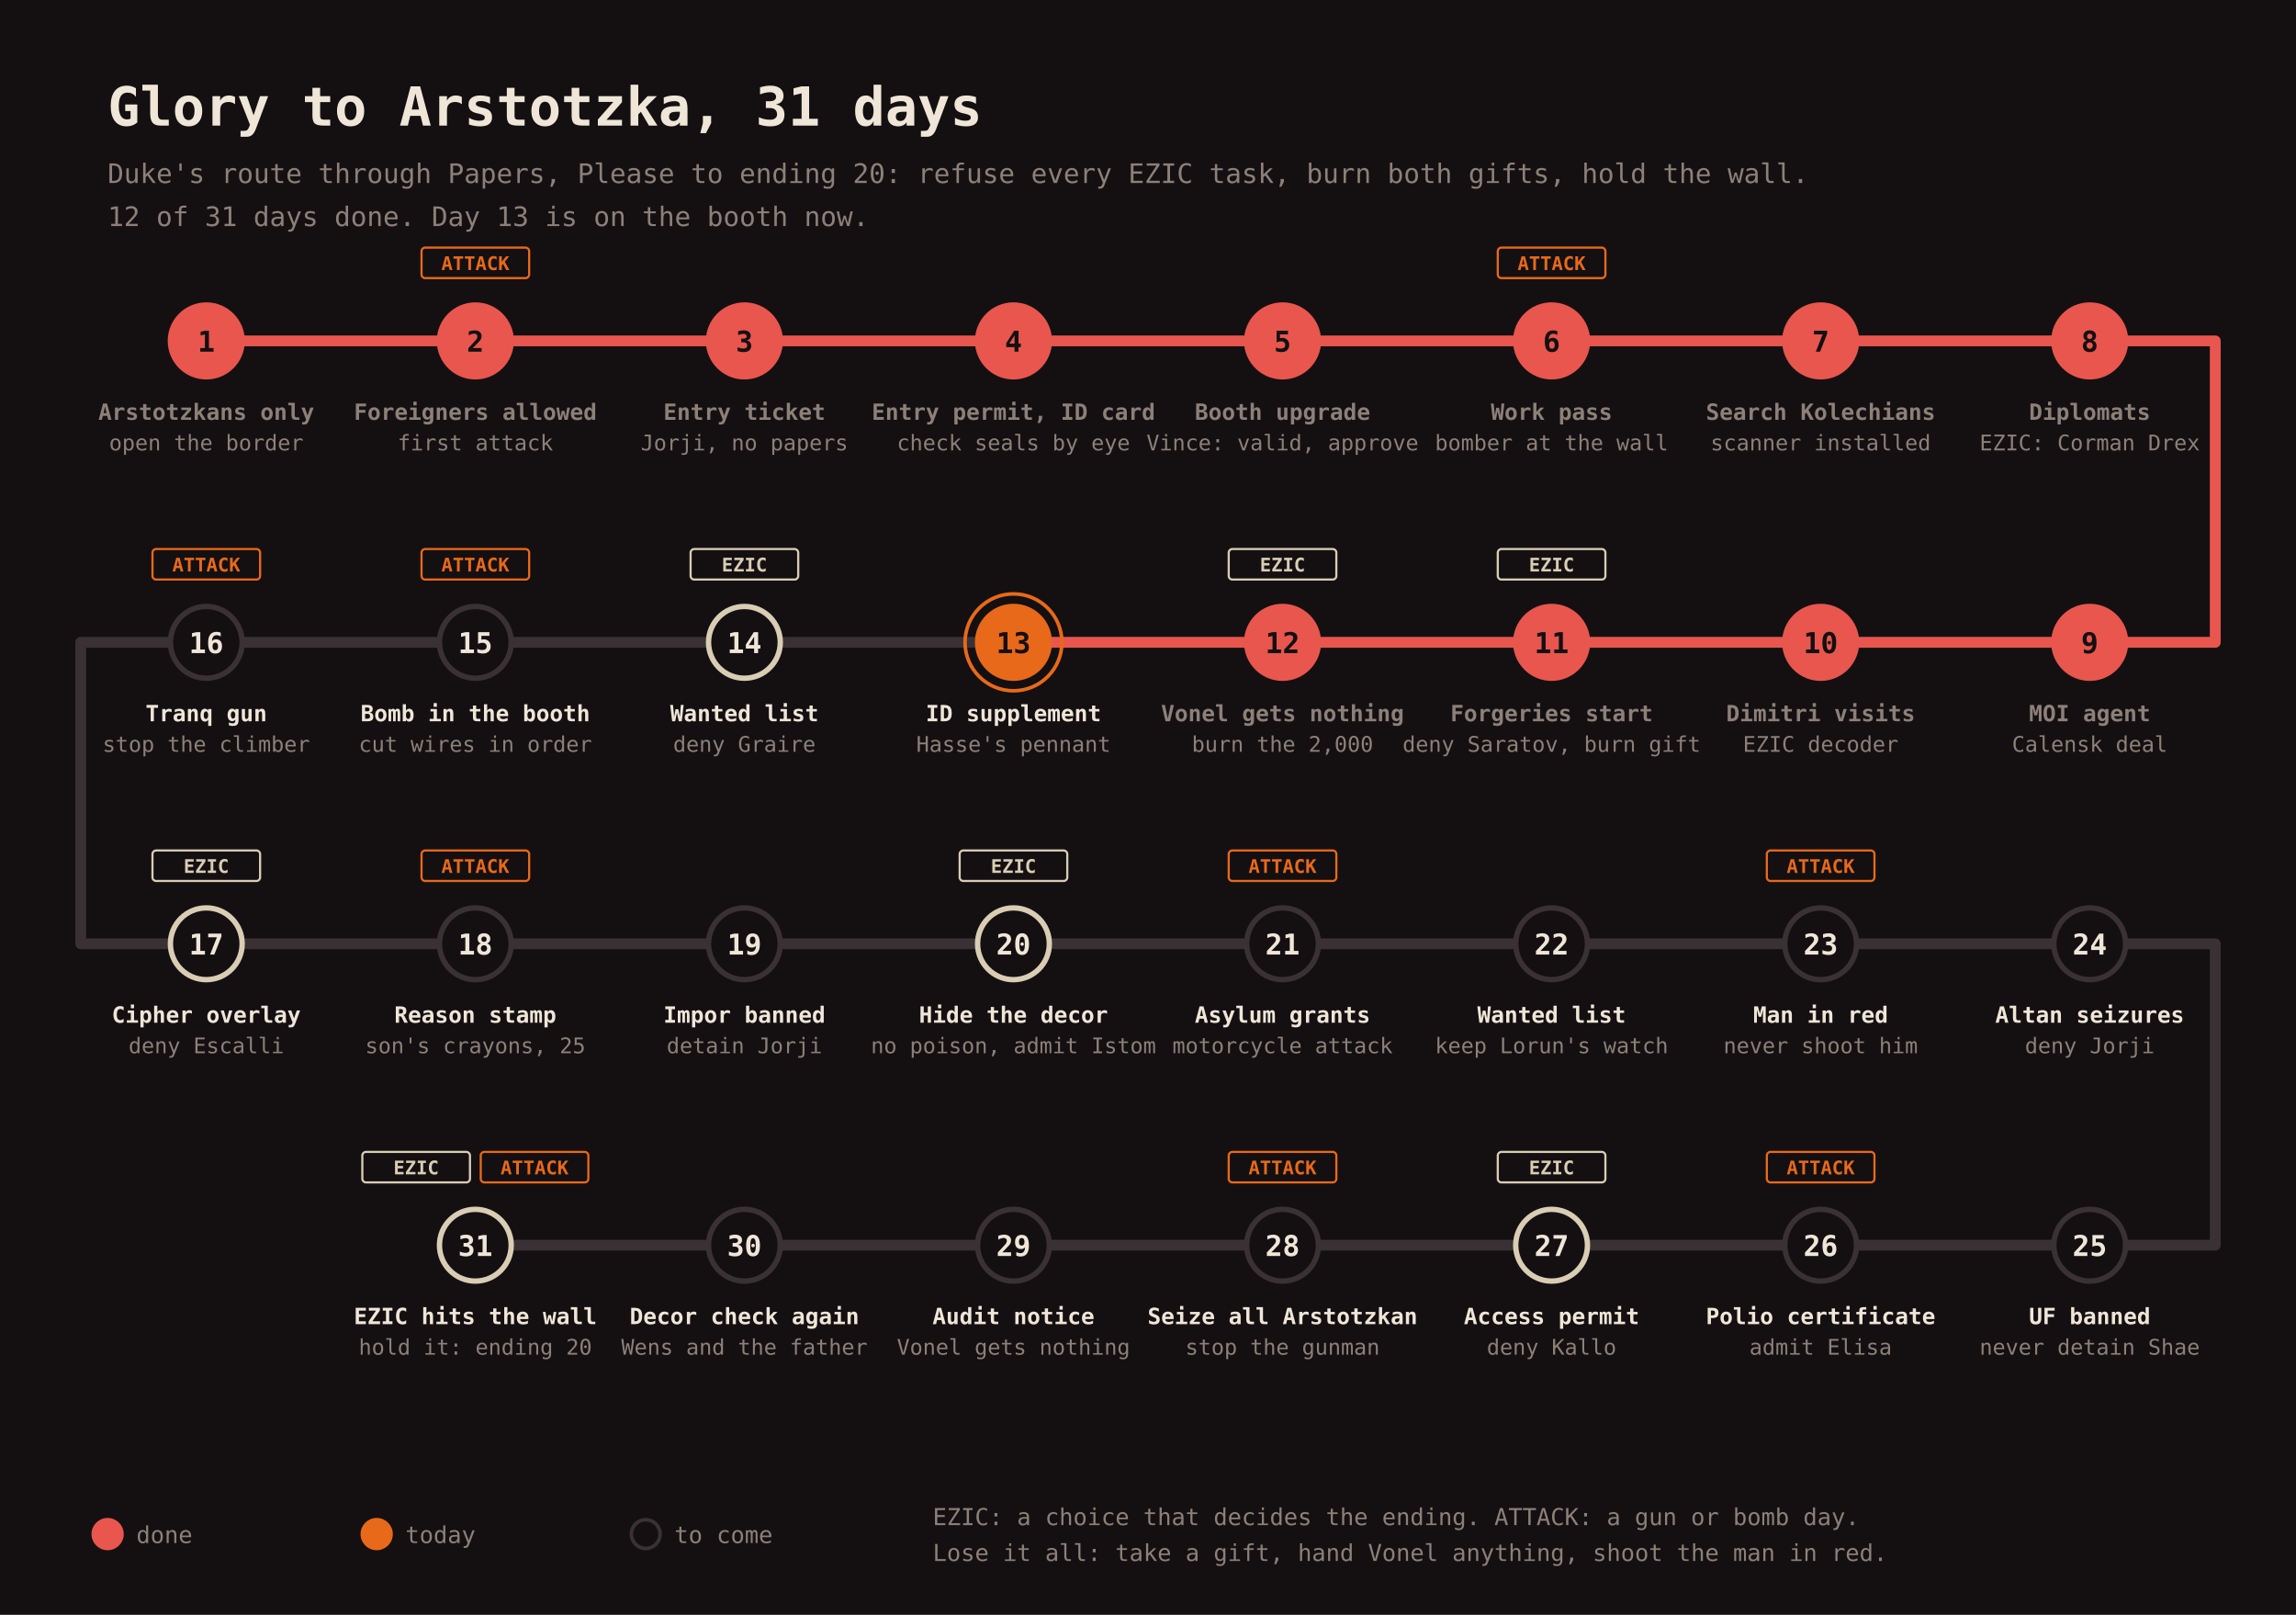
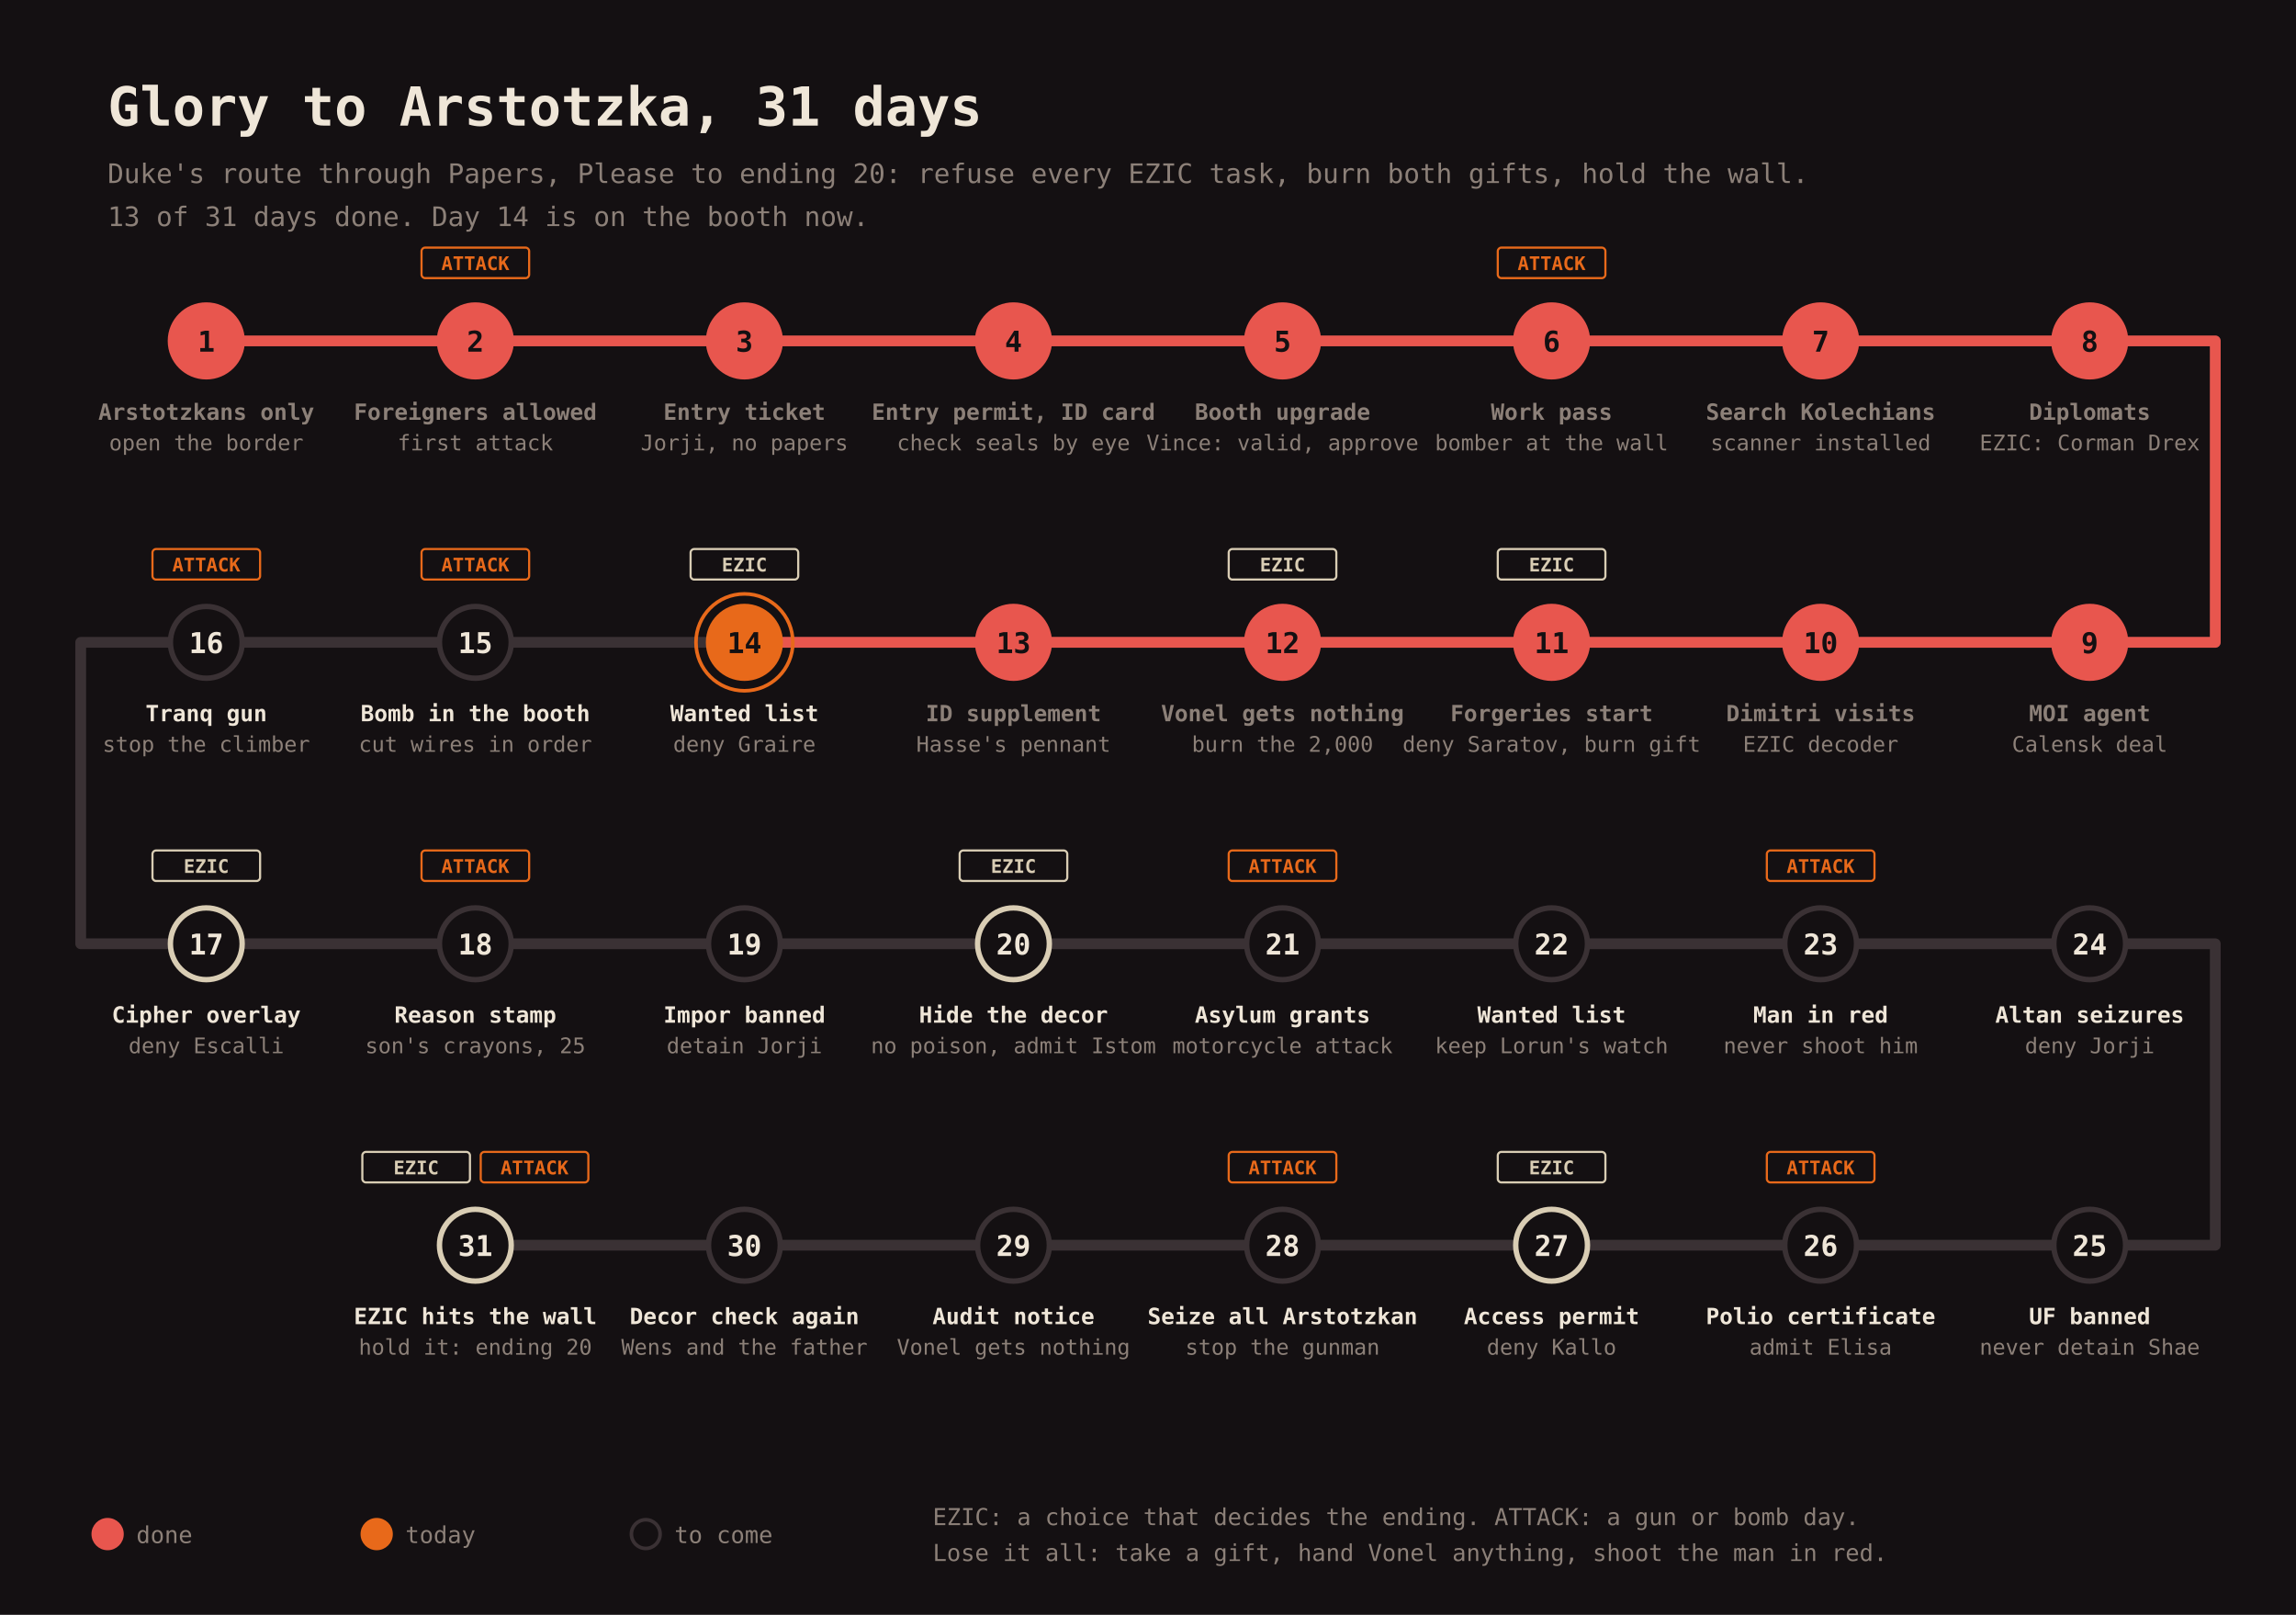
<svg xmlns="http://www.w3.org/2000/svg" width="1280" height="900" viewBox="0 0 1280 900" font-family="Menlo, monospace">
  <rect width="1280" height="900" fill="#141012" />
  <text x="60" y="70" fill="#efe6d8" font-size="30" font-weight="700">Glory to Arstotzka, 31 days</text>
  <text x="60" y="102" fill="#8c8078" font-size="15">Duke's route through Papers, Please to ending 20: refuse every EZIC task, burn both gifts, hold the wall.</text>
-   <text x="60" y="126" fill="#8c8078" font-size="15">12 of 31 days done. Day 13 is on the booth now.</text>
+   <text x="60" y="126" fill="#8c8078" font-size="15">13 of 31 days done. Day 14 is on the booth now.</text>
  <polyline points="115,190 265,190 415,190 565,190 715,190 865,190 1015,190 1165,190 1235,190 1235,358 1165,358 1015,358 865,358 715,358 565,358 415,358 265,358 115,358 45,358 45,526 115,526 265,526 415,526 565,526 715,526 865,526 1015,526 1165,526 1235,526 1235,694 1165,694 1015,694 865,694 715,694 565,694 415,694 265,694" fill="none" stroke="#3a3134" stroke-width="6" stroke-linejoin="round" />
-   <polyline points="115,190 265,190 415,190 565,190 715,190 865,190 1015,190 1165,190 1235,190 1235,358 1165,358 1015,358 865,358 715,358 565,358" fill="none" stroke="#e8564e" stroke-width="6" stroke-linejoin="round" />
+   <polyline points="115,190 265,190 415,190 565,190 715,190 865,190 1015,190 1165,190 1235,190 1235,358 1165,358 1015,358 865,358 715,358 565,358 415,358" fill="none" stroke="#e8564e" stroke-width="6" stroke-linejoin="round" />
  <circle cx="115" cy="190" r="20" fill="#e8564e" stroke="#e8564e" stroke-width="3" />
  <text x="115" y="196" text-anchor="middle" fill="#141012" font-size="16" font-weight="700">1</text>
  <text x="115" y="234" text-anchor="middle" fill="#8c8078" font-size="12.5" font-weight="700">Arstotzkans only</text>
  <text x="115" y="251" text-anchor="middle" fill="#8c8078" font-size="12">open the border</text>
  <circle cx="265" cy="190" r="20" fill="#e8564e" stroke="#e8564e" stroke-width="3" />
  <text x="265" y="196" text-anchor="middle" fill="#141012" font-size="16" font-weight="700">2</text>
  <rect x="235.0" y="138" width="60" height="17" rx="2" fill="none" stroke="#e8691a" stroke-width="1.2" />
  <text x="265.0" y="150.5" text-anchor="middle" fill="#e8691a" font-size="10.5" font-weight="700">ATTACK</text>
  <text x="265" y="234" text-anchor="middle" fill="#8c8078" font-size="12.5" font-weight="700">Foreigners allowed</text>
  <text x="265" y="251" text-anchor="middle" fill="#8c8078" font-size="12">first attack</text>
  <circle cx="415" cy="190" r="20" fill="#e8564e" stroke="#e8564e" stroke-width="3" />
  <text x="415" y="196" text-anchor="middle" fill="#141012" font-size="16" font-weight="700">3</text>
  <text x="415" y="234" text-anchor="middle" fill="#8c8078" font-size="12.5" font-weight="700">Entry ticket</text>
  <text x="415" y="251" text-anchor="middle" fill="#8c8078" font-size="12">Jorji, no papers</text>
  <circle cx="565" cy="190" r="20" fill="#e8564e" stroke="#e8564e" stroke-width="3" />
  <text x="565" y="196" text-anchor="middle" fill="#141012" font-size="16" font-weight="700">4</text>
  <text x="565" y="234" text-anchor="middle" fill="#8c8078" font-size="12.5" font-weight="700">Entry permit, ID card</text>
  <text x="565" y="251" text-anchor="middle" fill="#8c8078" font-size="12">check seals by eye</text>
  <circle cx="715" cy="190" r="20" fill="#e8564e" stroke="#e8564e" stroke-width="3" />
  <text x="715" y="196" text-anchor="middle" fill="#141012" font-size="16" font-weight="700">5</text>
  <text x="715" y="234" text-anchor="middle" fill="#8c8078" font-size="12.5" font-weight="700">Booth upgrade</text>
  <text x="715" y="251" text-anchor="middle" fill="#8c8078" font-size="12">Vince: valid, approve</text>
  <circle cx="865" cy="190" r="20" fill="#e8564e" stroke="#e8564e" stroke-width="3" />
  <text x="865" y="196" text-anchor="middle" fill="#141012" font-size="16" font-weight="700">6</text>
  <rect x="835.0" y="138" width="60" height="17" rx="2" fill="none" stroke="#e8691a" stroke-width="1.2" />
  <text x="865.0" y="150.5" text-anchor="middle" fill="#e8691a" font-size="10.5" font-weight="700">ATTACK</text>
  <text x="865" y="234" text-anchor="middle" fill="#8c8078" font-size="12.5" font-weight="700">Work pass</text>
  <text x="865" y="251" text-anchor="middle" fill="#8c8078" font-size="12">bomber at the wall</text>
  <circle cx="1015" cy="190" r="20" fill="#e8564e" stroke="#e8564e" stroke-width="3" />
  <text x="1015" y="196" text-anchor="middle" fill="#141012" font-size="16" font-weight="700">7</text>
  <text x="1015" y="234" text-anchor="middle" fill="#8c8078" font-size="12.5" font-weight="700">Search Kolechians</text>
  <text x="1015" y="251" text-anchor="middle" fill="#8c8078" font-size="12">scanner installed</text>
  <circle cx="1165" cy="190" r="20" fill="#e8564e" stroke="#e8564e" stroke-width="3" />
  <text x="1165" y="196" text-anchor="middle" fill="#141012" font-size="16" font-weight="700">8</text>
  <text x="1165" y="234" text-anchor="middle" fill="#8c8078" font-size="12.5" font-weight="700">Diplomats</text>
  <text x="1165" y="251" text-anchor="middle" fill="#8c8078" font-size="12">EZIC: Corman Drex</text>
  <circle cx="1165" cy="358" r="20" fill="#e8564e" stroke="#e8564e" stroke-width="3" />
  <text x="1165" y="364" text-anchor="middle" fill="#141012" font-size="16" font-weight="700">9</text>
  <text x="1165" y="402" text-anchor="middle" fill="#8c8078" font-size="12.5" font-weight="700">MOI agent</text>
  <text x="1165" y="419" text-anchor="middle" fill="#8c8078" font-size="12">Calensk deal</text>
  <circle cx="1015" cy="358" r="20" fill="#e8564e" stroke="#e8564e" stroke-width="3" />
  <text x="1015" y="364" text-anchor="middle" fill="#141012" font-size="16" font-weight="700">10</text>
  <text x="1015" y="402" text-anchor="middle" fill="#8c8078" font-size="12.5" font-weight="700">Dimitri visits</text>
  <text x="1015" y="419" text-anchor="middle" fill="#8c8078" font-size="12">EZIC decoder</text>
  <circle cx="865" cy="358" r="20" fill="#e8564e" stroke="#e8564e" stroke-width="3" />
  <text x="865" y="364" text-anchor="middle" fill="#141012" font-size="16" font-weight="700">11</text>
  <rect x="835.0" y="306" width="60" height="17" rx="2" fill="none" stroke="#d9cdb4" stroke-width="1.2" />
  <text x="865.0" y="318.5" text-anchor="middle" fill="#d9cdb4" font-size="10.5" font-weight="700">EZIC</text>
  <text x="865" y="402" text-anchor="middle" fill="#8c8078" font-size="12.5" font-weight="700">Forgeries start</text>
  <text x="865" y="419" text-anchor="middle" fill="#8c8078" font-size="12">deny Saratov, burn gift</text>
  <circle cx="715" cy="358" r="20" fill="#e8564e" stroke="#e8564e" stroke-width="3" />
  <text x="715" y="364" text-anchor="middle" fill="#141012" font-size="16" font-weight="700">12</text>
  <rect x="685.0" y="306" width="60" height="17" rx="2" fill="none" stroke="#d9cdb4" stroke-width="1.2" />
  <text x="715.0" y="318.5" text-anchor="middle" fill="#d9cdb4" font-size="10.5" font-weight="700">EZIC</text>
  <text x="715" y="402" text-anchor="middle" fill="#8c8078" font-size="12.5" font-weight="700">Vonel gets nothing</text>
  <text x="715" y="419" text-anchor="middle" fill="#8c8078" font-size="12">burn the 2,000</text>
-   <circle cx="565" cy="358" r="27" fill="none" stroke="#e8691a" stroke-width="2" />
-   <circle cx="565" cy="358" r="20" fill="#e8691a" stroke="#e8691a" stroke-width="3" />
+   <circle cx="565" cy="358" r="20" fill="#e8564e" stroke="#e8564e" stroke-width="3" />
  <text x="565" y="364" text-anchor="middle" fill="#141012" font-size="16" font-weight="700">13</text>
-   <text x="565" y="402" text-anchor="middle" fill="#efe6d8" font-size="12.5" font-weight="700">ID supplement</text>
+   <text x="565" y="402" text-anchor="middle" fill="#8c8078" font-size="12.5" font-weight="700">ID supplement</text>
  <text x="565" y="419" text-anchor="middle" fill="#8c8078" font-size="12">Hasse's pennant</text>
-   <circle cx="415" cy="358" r="20" fill="#141012" stroke="#d9cdb4" stroke-width="3" />
-   <text x="415" y="364" text-anchor="middle" fill="#efe6d8" font-size="16" font-weight="700">14</text>
+   <circle cx="415" cy="358" r="27" fill="none" stroke="#e8691a" stroke-width="2" />
+   <circle cx="415" cy="358" r="20" fill="#e8691a" stroke="#e8691a" stroke-width="3" />
+   <text x="415" y="364" text-anchor="middle" fill="#141012" font-size="16" font-weight="700">14</text>
  <rect x="385.0" y="306" width="60" height="17" rx="2" fill="none" stroke="#d9cdb4" stroke-width="1.2" />
  <text x="415.0" y="318.5" text-anchor="middle" fill="#d9cdb4" font-size="10.5" font-weight="700">EZIC</text>
  <text x="415" y="402" text-anchor="middle" fill="#efe6d8" font-size="12.5" font-weight="700">Wanted list</text>
  <text x="415" y="419" text-anchor="middle" fill="#8c8078" font-size="12">deny Graire</text>
  <circle cx="265" cy="358" r="20" fill="#141012" stroke="#3a3134" stroke-width="3" />
  <text x="265" y="364" text-anchor="middle" fill="#efe6d8" font-size="16" font-weight="700">15</text>
  <rect x="235.0" y="306" width="60" height="17" rx="2" fill="none" stroke="#e8691a" stroke-width="1.2" />
  <text x="265.0" y="318.5" text-anchor="middle" fill="#e8691a" font-size="10.5" font-weight="700">ATTACK</text>
  <text x="265" y="402" text-anchor="middle" fill="#efe6d8" font-size="12.5" font-weight="700">Bomb in the booth</text>
  <text x="265" y="419" text-anchor="middle" fill="#8c8078" font-size="12">cut wires in order</text>
  <circle cx="115" cy="358" r="20" fill="#141012" stroke="#3a3134" stroke-width="3" />
  <text x="115" y="364" text-anchor="middle" fill="#efe6d8" font-size="16" font-weight="700">16</text>
  <rect x="85.0" y="306" width="60" height="17" rx="2" fill="none" stroke="#e8691a" stroke-width="1.2" />
  <text x="115.0" y="318.5" text-anchor="middle" fill="#e8691a" font-size="10.5" font-weight="700">ATTACK</text>
  <text x="115" y="402" text-anchor="middle" fill="#efe6d8" font-size="12.5" font-weight="700">Tranq gun</text>
  <text x="115" y="419" text-anchor="middle" fill="#8c8078" font-size="12">stop the climber</text>
  <circle cx="115" cy="526" r="20" fill="#141012" stroke="#d9cdb4" stroke-width="3" />
  <text x="115" y="532" text-anchor="middle" fill="#efe6d8" font-size="16" font-weight="700">17</text>
  <rect x="85.0" y="474" width="60" height="17" rx="2" fill="none" stroke="#d9cdb4" stroke-width="1.2" />
  <text x="115.0" y="486.5" text-anchor="middle" fill="#d9cdb4" font-size="10.5" font-weight="700">EZIC</text>
  <text x="115" y="570" text-anchor="middle" fill="#efe6d8" font-size="12.5" font-weight="700">Cipher overlay</text>
  <text x="115" y="587" text-anchor="middle" fill="#8c8078" font-size="12">deny Escalli</text>
  <circle cx="265" cy="526" r="20" fill="#141012" stroke="#3a3134" stroke-width="3" />
  <text x="265" y="532" text-anchor="middle" fill="#efe6d8" font-size="16" font-weight="700">18</text>
  <rect x="235.0" y="474" width="60" height="17" rx="2" fill="none" stroke="#e8691a" stroke-width="1.2" />
  <text x="265.0" y="486.5" text-anchor="middle" fill="#e8691a" font-size="10.5" font-weight="700">ATTACK</text>
  <text x="265" y="570" text-anchor="middle" fill="#efe6d8" font-size="12.5" font-weight="700">Reason stamp</text>
  <text x="265" y="587" text-anchor="middle" fill="#8c8078" font-size="12">son's crayons, 25</text>
  <circle cx="415" cy="526" r="20" fill="#141012" stroke="#3a3134" stroke-width="3" />
  <text x="415" y="532" text-anchor="middle" fill="#efe6d8" font-size="16" font-weight="700">19</text>
  <text x="415" y="570" text-anchor="middle" fill="#efe6d8" font-size="12.5" font-weight="700">Impor banned</text>
  <text x="415" y="587" text-anchor="middle" fill="#8c8078" font-size="12">detain Jorji</text>
  <circle cx="565" cy="526" r="20" fill="#141012" stroke="#d9cdb4" stroke-width="3" />
  <text x="565" y="532" text-anchor="middle" fill="#efe6d8" font-size="16" font-weight="700">20</text>
  <rect x="535.0" y="474" width="60" height="17" rx="2" fill="none" stroke="#d9cdb4" stroke-width="1.2" />
  <text x="565.0" y="486.5" text-anchor="middle" fill="#d9cdb4" font-size="10.5" font-weight="700">EZIC</text>
  <text x="565" y="570" text-anchor="middle" fill="#efe6d8" font-size="12.5" font-weight="700">Hide the decor</text>
  <text x="565" y="587" text-anchor="middle" fill="#8c8078" font-size="12">no poison, admit Istom</text>
  <circle cx="715" cy="526" r="20" fill="#141012" stroke="#3a3134" stroke-width="3" />
  <text x="715" y="532" text-anchor="middle" fill="#efe6d8" font-size="16" font-weight="700">21</text>
  <rect x="685.0" y="474" width="60" height="17" rx="2" fill="none" stroke="#e8691a" stroke-width="1.2" />
  <text x="715.0" y="486.5" text-anchor="middle" fill="#e8691a" font-size="10.5" font-weight="700">ATTACK</text>
  <text x="715" y="570" text-anchor="middle" fill="#efe6d8" font-size="12.5" font-weight="700">Asylum grants</text>
  <text x="715" y="587" text-anchor="middle" fill="#8c8078" font-size="12">motorcycle attack</text>
  <circle cx="865" cy="526" r="20" fill="#141012" stroke="#3a3134" stroke-width="3" />
  <text x="865" y="532" text-anchor="middle" fill="#efe6d8" font-size="16" font-weight="700">22</text>
  <text x="865" y="570" text-anchor="middle" fill="#efe6d8" font-size="12.5" font-weight="700">Wanted list</text>
  <text x="865" y="587" text-anchor="middle" fill="#8c8078" font-size="12">keep Lorun's watch</text>
  <circle cx="1015" cy="526" r="20" fill="#141012" stroke="#3a3134" stroke-width="3" />
  <text x="1015" y="532" text-anchor="middle" fill="#efe6d8" font-size="16" font-weight="700">23</text>
  <rect x="985.0" y="474" width="60" height="17" rx="2" fill="none" stroke="#e8691a" stroke-width="1.2" />
  <text x="1015.0" y="486.5" text-anchor="middle" fill="#e8691a" font-size="10.5" font-weight="700">ATTACK</text>
  <text x="1015" y="570" text-anchor="middle" fill="#efe6d8" font-size="12.5" font-weight="700">Man in red</text>
  <text x="1015" y="587" text-anchor="middle" fill="#8c8078" font-size="12">never shoot him</text>
  <circle cx="1165" cy="526" r="20" fill="#141012" stroke="#3a3134" stroke-width="3" />
  <text x="1165" y="532" text-anchor="middle" fill="#efe6d8" font-size="16" font-weight="700">24</text>
  <text x="1165" y="570" text-anchor="middle" fill="#efe6d8" font-size="12.5" font-weight="700">Altan seizures</text>
  <text x="1165" y="587" text-anchor="middle" fill="#8c8078" font-size="12">deny Jorji</text>
  <circle cx="1165" cy="694" r="20" fill="#141012" stroke="#3a3134" stroke-width="3" />
  <text x="1165" y="700" text-anchor="middle" fill="#efe6d8" font-size="16" font-weight="700">25</text>
  <text x="1165" y="738" text-anchor="middle" fill="#efe6d8" font-size="12.5" font-weight="700">UF banned</text>
  <text x="1165" y="755" text-anchor="middle" fill="#8c8078" font-size="12">never detain Shae</text>
  <circle cx="1015" cy="694" r="20" fill="#141012" stroke="#3a3134" stroke-width="3" />
  <text x="1015" y="700" text-anchor="middle" fill="#efe6d8" font-size="16" font-weight="700">26</text>
  <rect x="985.0" y="642" width="60" height="17" rx="2" fill="none" stroke="#e8691a" stroke-width="1.2" />
  <text x="1015.0" y="654.5" text-anchor="middle" fill="#e8691a" font-size="10.5" font-weight="700">ATTACK</text>
  <text x="1015" y="738" text-anchor="middle" fill="#efe6d8" font-size="12.5" font-weight="700">Polio certificate</text>
  <text x="1015" y="755" text-anchor="middle" fill="#8c8078" font-size="12">admit Elisa</text>
  <circle cx="865" cy="694" r="20" fill="#141012" stroke="#d9cdb4" stroke-width="3" />
  <text x="865" y="700" text-anchor="middle" fill="#efe6d8" font-size="16" font-weight="700">27</text>
  <rect x="835.0" y="642" width="60" height="17" rx="2" fill="none" stroke="#d9cdb4" stroke-width="1.2" />
  <text x="865.0" y="654.5" text-anchor="middle" fill="#d9cdb4" font-size="10.5" font-weight="700">EZIC</text>
  <text x="865" y="738" text-anchor="middle" fill="#efe6d8" font-size="12.5" font-weight="700">Access permit</text>
  <text x="865" y="755" text-anchor="middle" fill="#8c8078" font-size="12">deny Kallo</text>
  <circle cx="715" cy="694" r="20" fill="#141012" stroke="#3a3134" stroke-width="3" />
  <text x="715" y="700" text-anchor="middle" fill="#efe6d8" font-size="16" font-weight="700">28</text>
  <rect x="685.0" y="642" width="60" height="17" rx="2" fill="none" stroke="#e8691a" stroke-width="1.2" />
  <text x="715.0" y="654.5" text-anchor="middle" fill="#e8691a" font-size="10.5" font-weight="700">ATTACK</text>
  <text x="715" y="738" text-anchor="middle" fill="#efe6d8" font-size="12.5" font-weight="700">Seize all Arstotzkan</text>
  <text x="715" y="755" text-anchor="middle" fill="#8c8078" font-size="12">stop the gunman</text>
  <circle cx="565" cy="694" r="20" fill="#141012" stroke="#3a3134" stroke-width="3" />
  <text x="565" y="700" text-anchor="middle" fill="#efe6d8" font-size="16" font-weight="700">29</text>
  <text x="565" y="738" text-anchor="middle" fill="#efe6d8" font-size="12.5" font-weight="700">Audit notice</text>
  <text x="565" y="755" text-anchor="middle" fill="#8c8078" font-size="12">Vonel gets nothing</text>
  <circle cx="415" cy="694" r="20" fill="#141012" stroke="#3a3134" stroke-width="3" />
  <text x="415" y="700" text-anchor="middle" fill="#efe6d8" font-size="16" font-weight="700">30</text>
  <text x="415" y="738" text-anchor="middle" fill="#efe6d8" font-size="12.5" font-weight="700">Decor check again</text>
  <text x="415" y="755" text-anchor="middle" fill="#8c8078" font-size="12">Wens and the father</text>
  <circle cx="265" cy="694" r="20" fill="#141012" stroke="#d9cdb4" stroke-width="3" />
  <text x="265" y="700" text-anchor="middle" fill="#efe6d8" font-size="16" font-weight="700">31</text>
  <rect x="202.0" y="642" width="60" height="17" rx="2" fill="none" stroke="#d9cdb4" stroke-width="1.2" />
  <text x="232.0" y="654.5" text-anchor="middle" fill="#d9cdb4" font-size="10.5" font-weight="700">EZIC</text>
  <rect x="268.0" y="642" width="60" height="17" rx="2" fill="none" stroke="#e8691a" stroke-width="1.2" />
  <text x="298.0" y="654.5" text-anchor="middle" fill="#e8691a" font-size="10.5" font-weight="700">ATTACK</text>
  <text x="265" y="738" text-anchor="middle" fill="#efe6d8" font-size="12.5" font-weight="700">EZIC hits the wall</text>
  <text x="265" y="755" text-anchor="middle" fill="#8c8078" font-size="12">hold it: ending 20</text>
  <circle cx="60" cy="855" r="8" fill="#e8564e" stroke="#e8564e" stroke-width="2" />
  <text x="76" y="860" fill="#8c8078" font-size="13">done</text>
  <circle cx="210" cy="855" r="8" fill="#e8691a" stroke="#e8691a" stroke-width="2" />
  <text x="226" y="860" fill="#8c8078" font-size="13">today</text>
  <circle cx="360" cy="855" r="8" fill="#141012" stroke="#3a3134" stroke-width="2" />
  <text x="376" y="860" fill="#8c8078" font-size="13">to come</text>
  <text x="520" y="850" fill="#8c8078" font-size="13">EZIC: a choice that decides the ending.  ATTACK: a gun or bomb day.</text>
  <text x="520" y="870" fill="#8c8078" font-size="13">Lose it all: take a gift, hand Vonel anything, shoot the man in red.</text>
</svg>
